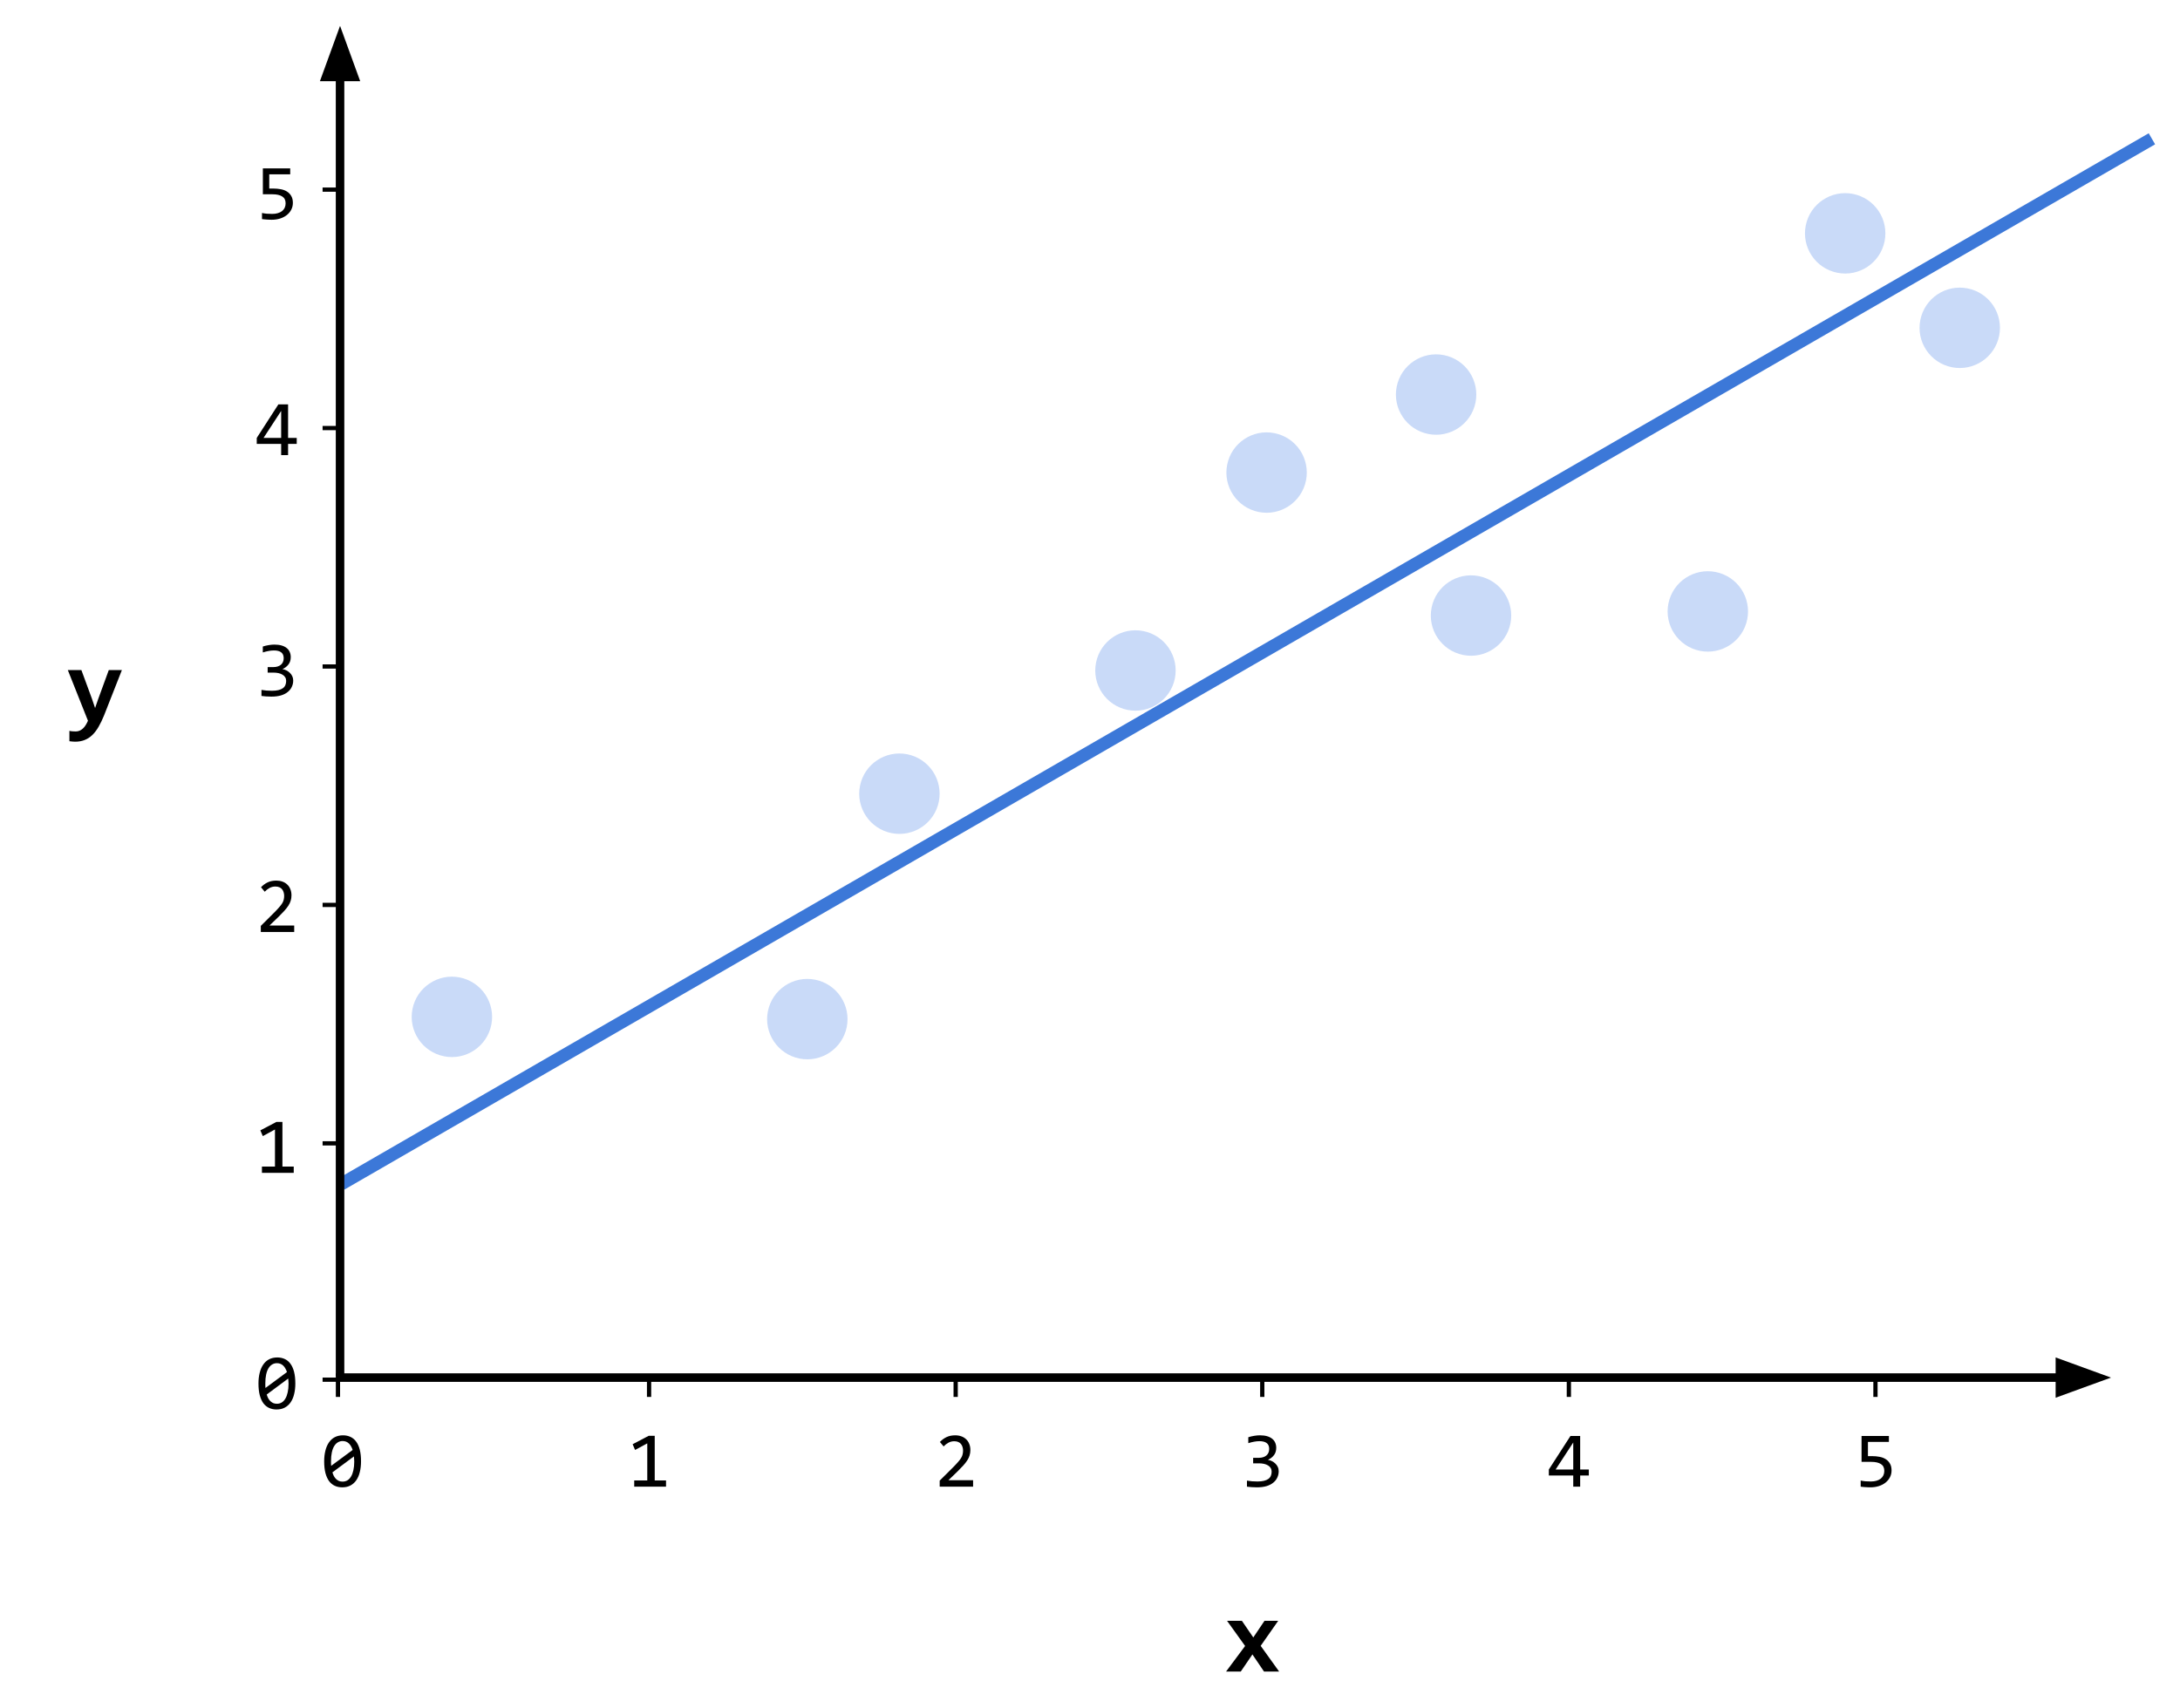
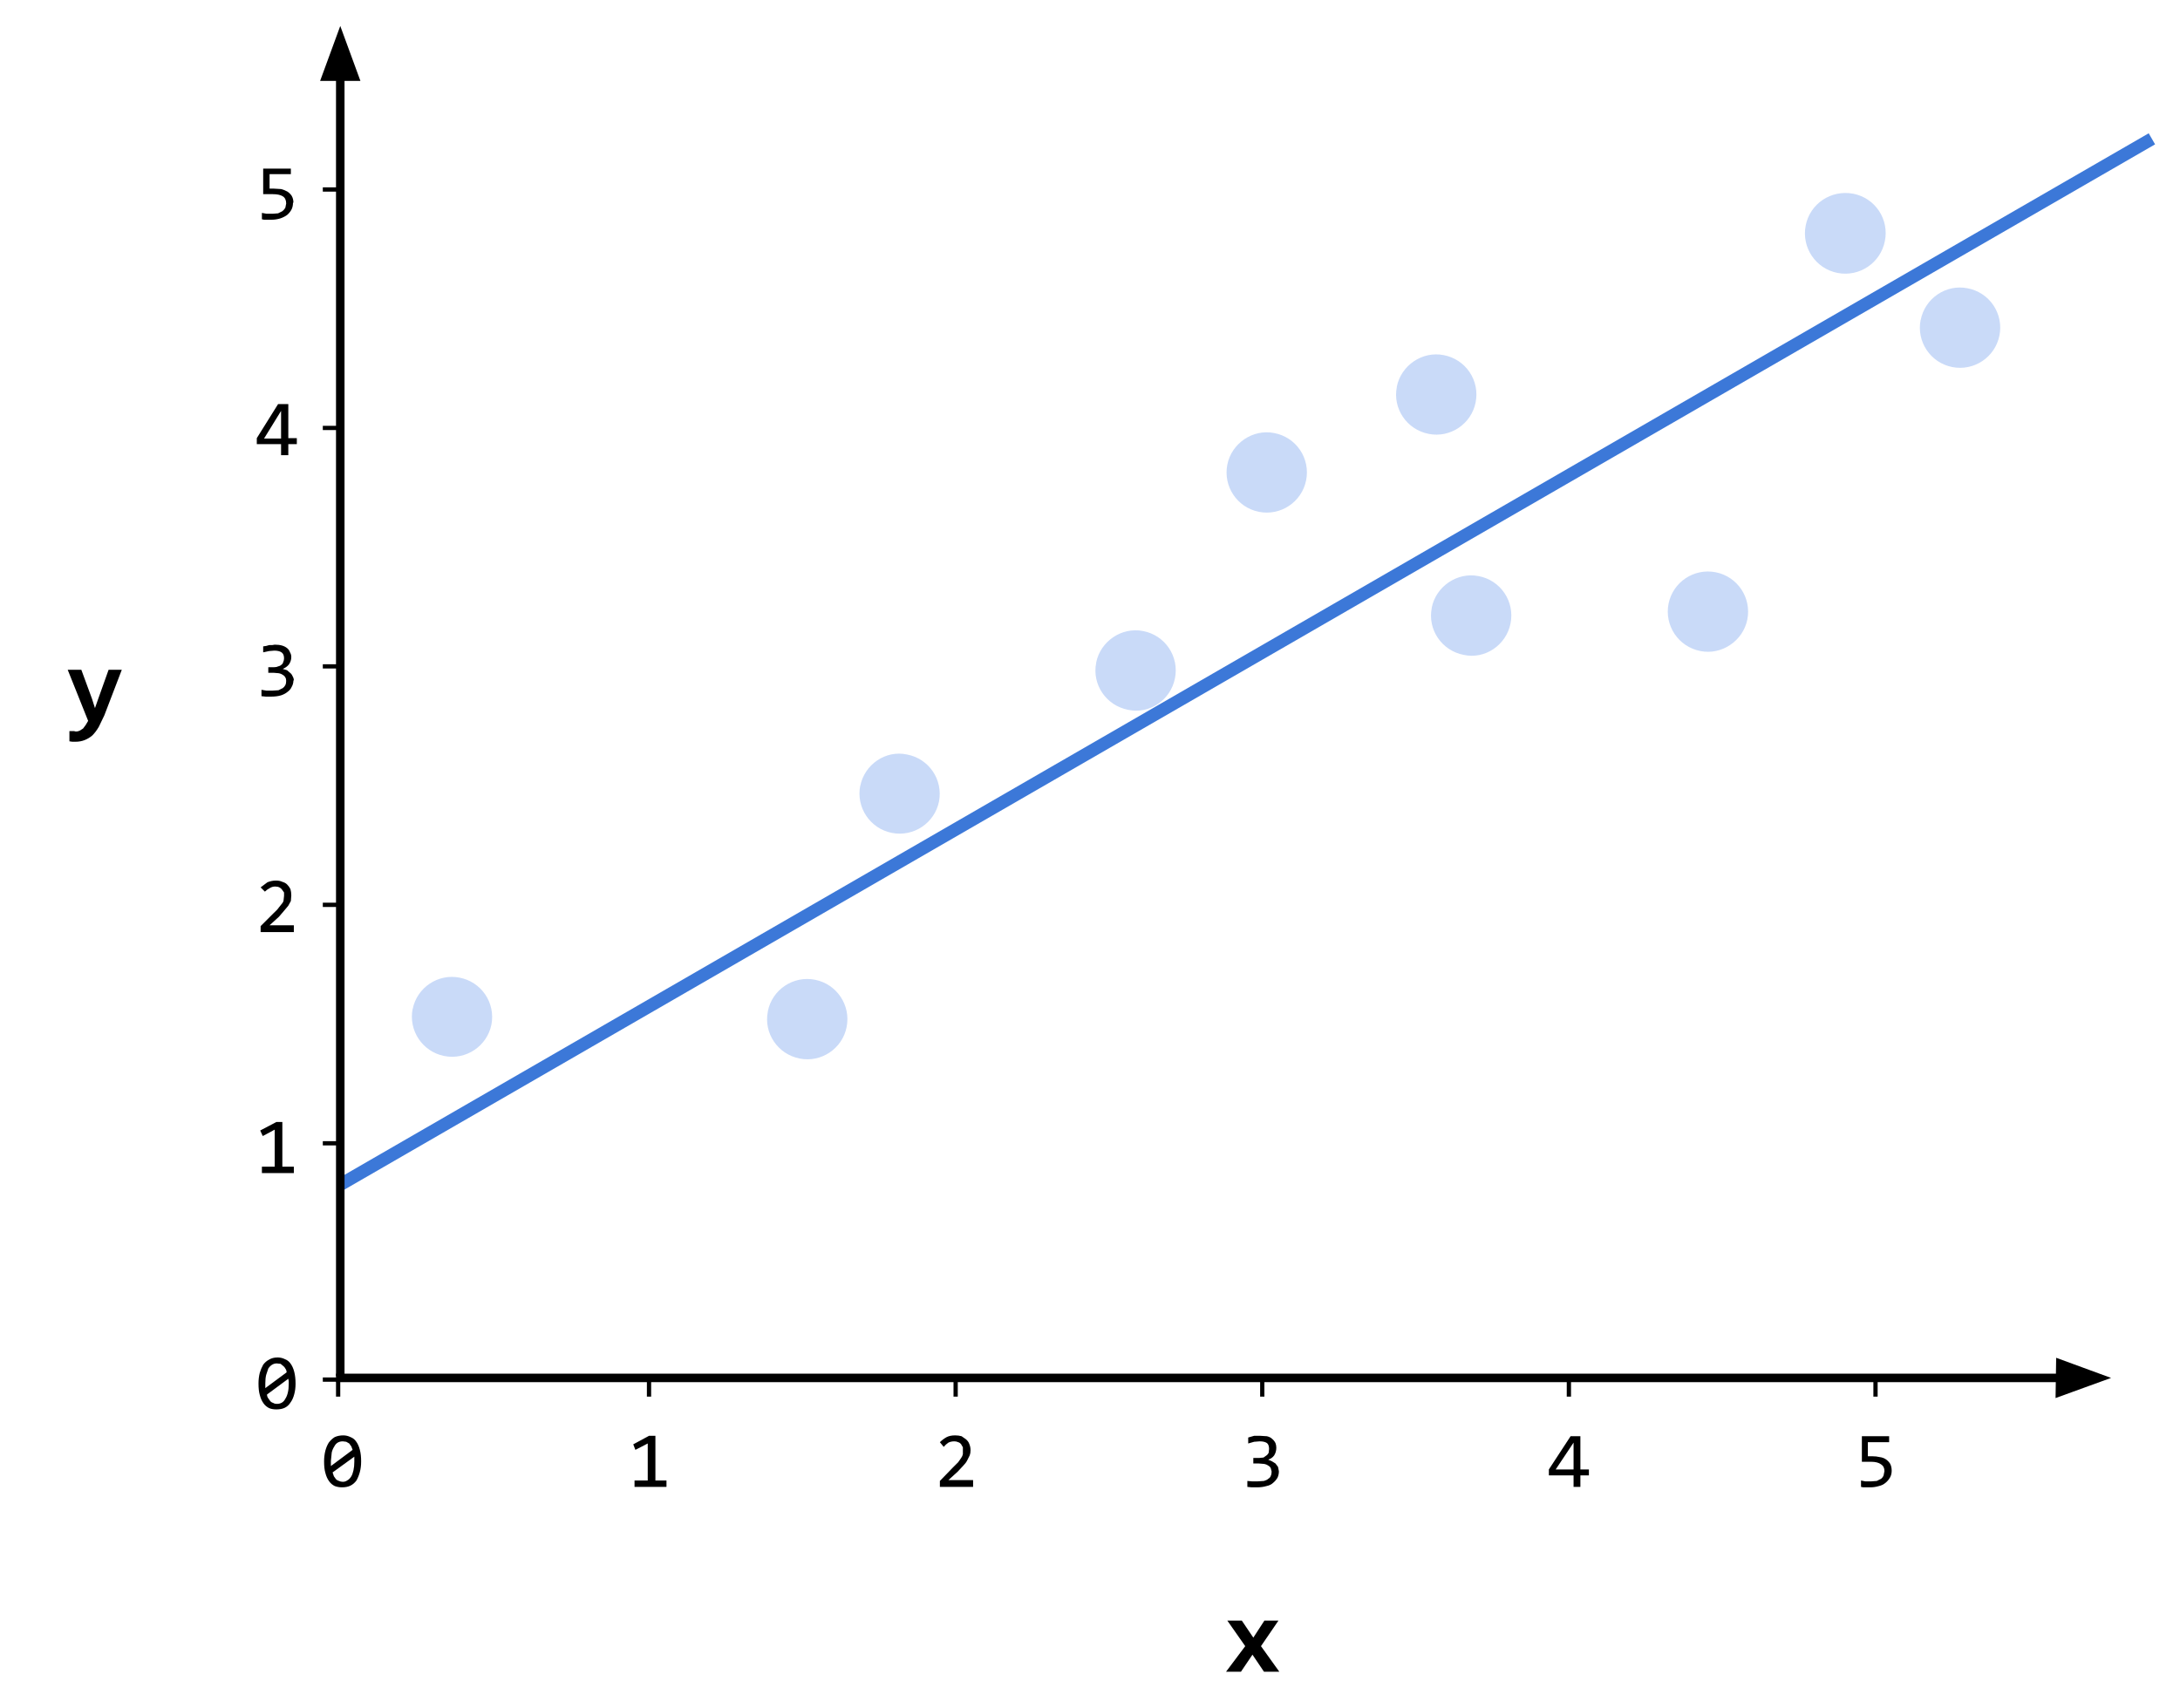
- <svg xmlns="http://www.w3.org/2000/svg" version="1.1" viewBox="0.0 0.0 511.942 400.974" fill="none" stroke="none" stroke-linecap="square" stroke-miterlimit="10">
-   <clipPath id="p.0">
-     <path d="m0 0l511.942 0l0 400.974l-511.942 0l0 -400.974z" clip-rule="nonzero" />
+ <svg xmlns="http://www.w3.org/2000/svg" viewBox="0 0 511.9 401" fill="none" stroke-linecap="square" stroke-miterlimit="10">
+   <clipPath id="a">
+     <path d="M0 0h512v401H0V0z" />
  </clipPath>
-   <g clip-path="url(#p.0)">
-     <path fill="#000000" fill-opacity="0.0" d="m0 0l511.942 0l0 400.974l-511.942 0z" fill-rule="evenodd" />
-     <path fill="#c9daf8" d="m424.054 52.963l0 0c1.018 -5.114 5.988 -8.435 11.102 -7.417l0 0c2.456 0.489 4.617 1.933 6.008 4.015c1.391 2.082 1.898 4.631 1.409 7.087l0 0c-1.018 5.114 -5.988 8.435 -11.102 7.417l0 0c-5.114 -1.018 -8.435 -5.988 -7.417 -11.102z" fill-rule="evenodd" />
-     <path fill="#c9daf8" d="m180.329 237.517l0 0c1.018 -5.114 5.988 -8.435 11.102 -7.417l0 0c2.456 0.489 4.617 1.933 6.008 4.015c1.391 2.082 1.898 4.632 1.409 7.087l0 0c-1.018 5.114 -5.988 8.435 -11.102 7.417l0 0c-5.114 -1.018 -8.435 -5.988 -7.417 -11.102z" fill-rule="evenodd" />
-     <path fill="#c9daf8" d="m336.188 142.73l0 0c1.018 -5.114 5.988 -8.435 11.102 -7.417l0 0c2.456 0.489 4.617 1.933 6.008 4.015c1.391 2.082 1.898 4.632 1.409 7.087l0 0c-1.018 5.114 -5.988 8.435 -11.102 7.417l0 0c-5.114 -1.018 -8.435 -5.988 -7.417 -11.102z" fill-rule="evenodd" />
-     <path fill="#c9daf8" d="m391.8 141.763l0 0c1.018 -5.114 5.988 -8.435 11.102 -7.417l0 0c2.456 0.489 4.617 1.933 6.008 4.015c1.391 2.082 1.898 4.631 1.409 7.087l0 0c-1.018 5.114 -5.988 8.435 -11.102 7.417l0 0c-5.114 -1.018 -8.435 -5.988 -7.417 -11.102z" fill-rule="evenodd" />
-     <path fill="#c9daf8" d="m288.183 109.148l0 0c1.018 -5.114 5.988 -8.435 11.102 -7.417l0 0c2.456 0.489 4.617 1.933 6.008 4.015c1.391 2.082 1.898 4.631 1.409 7.087l0 0c-1.018 5.114 -5.988 8.435 -11.102 7.417l0 0c-5.114 -1.018 -8.435 -5.988 -7.417 -11.102z" fill-rule="evenodd" />
-     <path fill="#c9daf8" d="m450.962 75.153l0 0c1.018 -5.114 5.988 -8.435 11.102 -7.417l0 0c2.456 0.489 4.617 1.933 6.008 4.015c1.391 2.082 1.898 4.632 1.409 7.087l0 0c-1.018 5.114 -5.988 8.435 -11.102 7.417l0 0c-5.114 -1.018 -8.435 -5.988 -7.417 -11.102z" fill-rule="evenodd" />
-     <path fill="#c9daf8" d="m201.957 184.572l0 0c1.018 -5.114 5.988 -8.435 11.102 -7.417l0 0c2.456 0.489 4.617 1.933 6.008 4.015c1.391 2.082 1.898 4.632 1.409 7.087l0 0c-1.018 5.114 -5.988 8.435 -11.102 7.417l0 0c-5.114 -1.018 -8.435 -5.988 -7.417 -11.102z" fill-rule="evenodd" />
-     <path fill="#c9daf8" d="m96.863 236.99l0 0c1.018 -5.114 5.988 -8.435 11.102 -7.417l0 0c2.456 0.489 4.617 1.933 6.008 4.015c1.391 2.082 1.898 4.631 1.409 7.087l0 0c-1.018 5.114 -5.988 8.435 -11.102 7.417l0 0c-5.114 -1.018 -8.435 -5.988 -7.417 -11.102z" fill-rule="evenodd" />
-     <path fill="#c9daf8" d="m327.99 90.825l0 0c1.018 -5.114 5.988 -8.435 11.102 -7.417l0 0c2.456 0.489 4.617 1.933 6.008 4.015c1.391 2.082 1.898 4.631 1.409 7.087l0 0c-1.018 5.114 -5.988 8.435 -11.102 7.417l0 0c-5.114 -1.018 -8.435 -5.988 -7.417 -11.102z" fill-rule="evenodd" />
-     <path fill="#c9daf8" d="m257.388 155.636l0 0c1.018 -5.114 5.988 -8.435 11.102 -7.417l0 0c2.456 0.489 4.617 1.933 6.008 4.015c1.391 2.082 1.898 4.631 1.409 7.087l0 0c-1.018 5.114 -5.988 8.435 -11.102 7.417l0 0c-5.114 -1.018 -8.435 -5.988 -7.417 -11.102z" fill-rule="evenodd" />
-     <path fill="#000000" fill-opacity="0.0" d="m78.855 323.554l416.882 0" fill-rule="evenodd" />
-     <path stroke="#000000" stroke-width="2.0" stroke-linejoin="round" stroke-linecap="butt" d="m78.855 323.554l404.882 0" fill-rule="evenodd" />
-     <path fill="#000000" stroke="#000000" stroke-width="2.0" stroke-linecap="butt" d="m483.737 326.857l9.076 -3.303l-9.076 -3.303z" fill-rule="evenodd" />
-     <path fill="#000000" fill-opacity="0.0" d="m228.213 375.092l131.843 0l0 17.921l-131.843 0z" fill-rule="evenodd" />
-     <path fill="#000000" d="m296.833 392.592l-2.719 -4.016l-2.734 4.016l-3.453 0l4.469 -6.0l-4.234 -5.906l3.484 0l2.672 3.906l2.625 -3.906l3.219 0l-4.109 5.875l4.328 6.031l-3.547 0z" fill-rule="nonzero" />
-     <path fill="#000000" fill-opacity="0.0" d="m4.507 141.811l35.496 0l0 37.858l-35.496 0z" fill-rule="evenodd" />
-     <path fill="#000000" d="m24.454 167.983q-0.625 1.547 -1.297 2.703q-0.672 1.172 -1.484 1.953q-0.812 0.781 -1.812 1.172q-0.984 0.391 -2.203 0.391q-0.297 0 -0.641 -0.031q-0.344 -0.031 -0.719 -0.078l0 -2.438q0.141 0.031 0.328 0.062q0.188 0.031 0.375 0.047q0.203 0.016 0.406 0.016q0.203 0.016 0.391 0.016q0.484 0 0.906 -0.188q0.422 -0.188 0.781 -0.516q0.359 -0.328 0.641 -0.797q0.297 -0.469 0.531 -1.016l-4.734 -11.906l3.188 0l2.484 6.75l0.734 2.172l0.719 -2.078l2.5 -6.844l3.078 0l-4.172 10.609z" fill-rule="nonzero" />
-     <path fill="#000000" fill-opacity="0.0" d="m80.117 278.108l425.228 -245.512" fill-rule="evenodd" />
-     <path stroke="#3c78d8" stroke-width="3.0" stroke-linejoin="round" stroke-linecap="butt" d="m80.117 278.108l425.228 -245.512" fill-rule="evenodd" />
-     <path fill="#000000" fill-opacity="0.0" d="m50.464 249.61l29.134 0l0 37.858l-29.134 0z" fill-rule="evenodd" />
-     <path fill="#000000" d="m68.98 275.459l-7.469 0l0 -1.469l3.062 0l0 -8.703l-2.859 1.547l-0.578 -1.344l3.781 -1.984l1.406 0l0 10.484l2.656 0l0 1.469z" fill-rule="nonzero" />
-     <path fill="#000000" fill-opacity="0.0" d="m50.464 305.038l29.134 0l0 37.858l-29.134 0z" fill-rule="evenodd" />
-     <path fill="#000000" d="m69.355 324.934q0 1.375 -0.281 2.5q-0.266 1.125 -0.828 1.938q-0.547 0.797 -1.375 1.234q-0.812 0.438 -1.938 0.438q-0.953 0 -1.734 -0.359q-0.781 -0.359 -1.344 -1.094q-0.547 -0.75 -0.859 -1.906q-0.297 -1.156 -0.297 -2.75q0 -1.359 0.281 -2.484q0.281 -1.141 0.828 -1.938q0.547 -0.812 1.375 -1.25q0.844 -0.438 1.937 -0.438q0.953 0 1.734 0.359q0.797 0.359 1.344 1.109q0.562 0.75 0.859 1.906q0.297 1.156 0.297 2.734zm-1.594 0.062q0 -0.312 -0.031 -0.609q-0.016 -0.312 -0.047 -0.609l-5.047 3.75q0.141 0.469 0.344 0.875q0.219 0.391 0.516 0.688q0.297 0.281 0.672 0.453q0.375 0.156 0.859 0.156q0.625 0 1.125 -0.297q0.516 -0.312 0.859 -0.906q0.359 -0.594 0.547 -1.469q0.203 -0.875 0.203 -2.031zm-5.453 -0.109q0 0.281 0 0.562q0 0.281 0.031 0.547l5.047 -3.734q-0.141 -0.453 -0.359 -0.828q-0.203 -0.391 -0.5 -0.672q-0.281 -0.281 -0.656 -0.438q-0.375 -0.156 -0.844 -0.156q-0.609 0 -1.125 0.312q-0.5 0.297 -0.859 0.891q-0.359 0.594 -0.547 1.484q-0.188 0.875 -0.188 2.031z" fill-rule="nonzero" />
-     <path fill="#000000" fill-opacity="0.0" d="m50.464 137.61l29.134 0l0 37.858l-29.134 0z" fill-rule="evenodd" />
-     <path fill="#000000" d="m68.855 159.85q0 0.781 -0.328 1.469q-0.312 0.688 -0.953 1.203q-0.625 0.516 -1.594 0.812q-0.969 0.281 -2.25 0.281q-0.719 0 -1.281 -0.047q-0.562 -0.031 -1.047 -0.109l0 -1.422q0.562 0.094 1.188 0.156q0.625 0.047 1.281 0.047q0.891 0 1.516 -0.156q0.641 -0.156 1.047 -0.453q0.406 -0.297 0.578 -0.719q0.188 -0.438 0.188 -0.984q0 -0.484 -0.219 -0.844q-0.219 -0.375 -0.625 -0.609q-0.391 -0.25 -0.938 -0.375q-0.547 -0.125 -1.203 -0.125l-1.359 0l0 -1.297l1.375 0q0.531 0 0.969 -0.141q0.453 -0.141 0.766 -0.406q0.312 -0.266 0.484 -0.656q0.172 -0.391 0.172 -0.875q0 -0.953 -0.594 -1.391q-0.578 -0.438 -1.703 -0.438q-0.609 0 -1.25 0.125q-0.625 0.109 -1.359 0.344l0 -1.391q0.312 -0.109 0.656 -0.188q0.359 -0.094 0.703 -0.141q0.359 -0.062 0.703 -0.094q0.344 -0.031 0.656 -0.031q0.953 0 1.672 0.203q0.719 0.203 1.203 0.594q0.484 0.375 0.719 0.922q0.25 0.547 0.25 1.219q0 1.031 -0.531 1.719q-0.516 0.688 -1.422 1.109q0.469 0.062 0.906 0.281q0.453 0.219 0.812 0.562q0.375 0.344 0.594 0.812q0.219 0.453 0.219 1.031z" fill-rule="nonzero" />
-     <path fill="#000000" fill-opacity="0.0" d="m50.464 193.038l29.134 0l0 37.858l-29.134 0z" fill-rule="evenodd" />
-     <path fill="#000000" d="m69.09 218.887l-7.844 0l0 -1.422l3.078 -3.062q0.75 -0.75 1.219 -1.297q0.484 -0.547 0.75 -0.984q0.266 -0.453 0.344 -0.859q0.094 -0.406 0.094 -0.859q0 -0.438 -0.125 -0.828q-0.109 -0.406 -0.359 -0.703q-0.234 -0.312 -0.641 -0.484q-0.391 -0.172 -0.938 -0.172q-0.75 0 -1.375 0.344q-0.609 0.328 -1.125 0.875l-0.875 -1.047q0.672 -0.719 1.547 -1.141q0.875 -0.422 2.047 -0.422q0.797 0 1.438 0.234q0.656 0.234 1.125 0.688q0.484 0.438 0.734 1.094q0.266 0.641 0.266 1.453q0 0.672 -0.188 1.266q-0.172 0.578 -0.547 1.156q-0.375 0.578 -0.938 1.203q-0.547 0.609 -1.312 1.359l-2.172 2.094l5.797 0l0 1.516z" fill-rule="nonzero" />
-     <path fill="#000000" fill-opacity="0.0" d="m50.464 25.61l29.134 0l0 37.858l-29.134 0z" fill-rule="evenodd" />
-     <path fill="#000000" d="m68.777 47.646q0 0.891 -0.391 1.625q-0.375 0.719 -1.047 1.25q-0.656 0.516 -1.578 0.812q-0.906 0.281 -1.953 0.281q-0.266 0 -0.578 -0.016q-0.297 0 -0.609 -0.031q-0.297 -0.016 -0.594 -0.047q-0.281 -0.031 -0.5 -0.062l0 -1.438q0.484 0.109 1.109 0.172q0.641 0.047 1.297 0.047q0.719 0 1.297 -0.172q0.594 -0.172 1.0 -0.484q0.406 -0.328 0.625 -0.781q0.219 -0.469 0.219 -1.047q0 -1.109 -0.797 -1.609q-0.797 -0.516 -2.281 -0.516l-2.266 0l0 -6.078l6.422 0l0 1.391l-4.922 0l0 3.344l1.031 0q0.859 0 1.672 0.156q0.812 0.141 1.438 0.531q0.641 0.391 1.016 1.047q0.391 0.641 0.391 1.625z" fill-rule="nonzero" />
-     <path fill="#000000" fill-opacity="0.0" d="m50.464 81.038l29.134 0l0 37.858l-29.134 0z" fill-rule="evenodd" />
-     <path fill="#000000" d="m69.683 104.262l-2.031 0l0 2.625l-1.625 0l0 -2.625l-5.734 0l0 -1.406l5.078 -7.875l2.281 0l0 7.875l2.031 0l0 1.406zm-3.656 -7.75l-4.141 6.344l4.141 0l0 -6.344z" fill-rule="nonzero" />
-     <path fill="#000000" fill-opacity="0.0" d="m65.892 323.326l29.134 0l0 37.858l-29.134 0z" fill-rule="evenodd" />
-     <path fill="#000000" d="m84.783 343.222q0 1.375 -0.281 2.5q-0.266 1.125 -0.828 1.938q-0.547 0.797 -1.375 1.234q-0.812 0.438 -1.938 0.438q-0.953 0 -1.734 -0.359q-0.781 -0.359 -1.344 -1.094q-0.547 -0.75 -0.859 -1.906q-0.297 -1.156 -0.297 -2.75q0 -1.359 0.281 -2.484q0.281 -1.141 0.828 -1.938q0.547 -0.812 1.375 -1.25q0.844 -0.438 1.938 -0.438q0.953 0 1.734 0.359q0.797 0.359 1.344 1.109q0.562 0.75 0.859 1.906q0.297 1.156 0.297 2.734zm-1.594 0.062q0 -0.312 -0.031 -0.609q-0.016 -0.312 -0.047 -0.609l-5.047 3.75q0.141 0.469 0.344 0.875q0.219 0.391 0.516 0.688q0.297 0.281 0.672 0.453q0.375 0.156 0.859 0.156q0.625 0 1.125 -0.297q0.516 -0.312 0.859 -0.906q0.359 -0.594 0.547 -1.469q0.203 -0.875 0.203 -2.031zm-5.453 -0.109q0 0.281 0 0.562q0 0.281 0.031 0.547l5.047 -3.734q-0.141 -0.453 -0.359 -0.828q-0.203 -0.391 -0.5 -0.672q-0.281 -0.281 -0.656 -0.438q-0.375 -0.156 -0.844 -0.156q-0.609 0 -1.125 0.312q-0.5 0.297 -0.859 0.891q-0.359 0.594 -0.547 1.484q-0.188 0.875 -0.188 2.031z" fill-rule="nonzero" />
-     <path fill="#000000" fill-opacity="0.0" d="m137.892 323.326l29.134 0l0 37.858l-29.134 0z" fill-rule="evenodd" />
-     <path fill="#000000" d="m156.408 349.175l-7.469 0l0 -1.469l3.062 0l0 -8.703l-2.859 1.547l-0.578 -1.344l3.781 -1.984l1.406 0l0 10.484l2.656 0l0 1.469z" fill-rule="nonzero" />
-     <path fill="#000000" fill-opacity="0.0" d="m209.892 323.326l29.134 0l0 37.858l-29.134 0z" fill-rule="evenodd" />
-     <path fill="#000000" d="m228.518 349.175l-7.844 0l0 -1.422l3.078 -3.062q0.75 -0.75 1.219 -1.297q0.484 -0.547 0.75 -0.984q0.266 -0.453 0.344 -0.859q0.094 -0.406 0.094 -0.859q0 -0.438 -0.125 -0.828q-0.109 -0.406 -0.359 -0.703q-0.234 -0.312 -0.641 -0.484q-0.391 -0.172 -0.938 -0.172q-0.75 0 -1.375 0.344q-0.609 0.328 -1.125 0.875l-0.875 -1.047q0.672 -0.719 1.547 -1.141q0.875 -0.422 2.047 -0.422q0.797 0 1.438 0.234q0.656 0.234 1.125 0.688q0.484 0.438 0.734 1.094q0.266 0.641 0.266 1.453q0 0.672 -0.188 1.266q-0.172 0.578 -0.547 1.156q-0.375 0.578 -0.938 1.203q-0.547 0.609 -1.312 1.359l-2.172 2.094l5.797 0l0 1.516z" fill-rule="nonzero" />
-     <path fill="#000000" fill-opacity="0.0" d="m281.892 323.326l29.134 0l0 37.858l-29.134 0z" fill-rule="evenodd" />
-     <path fill="#000000" d="m300.283 345.566q0 0.781 -0.328 1.469q-0.312 0.688 -0.953 1.203q-0.625 0.516 -1.594 0.812q-0.969 0.281 -2.25 0.281q-0.719 0 -1.281 -0.047q-0.562 -0.031 -1.047 -0.109l0 -1.422q0.562 0.094 1.188 0.156q0.625 0.047 1.281 0.047q0.891 0 1.516 -0.156q0.641 -0.156 1.047 -0.453q0.406 -0.297 0.578 -0.719q0.188 -0.438 0.188 -0.984q0 -0.484 -0.219 -0.844q-0.219 -0.375 -0.625 -0.609q-0.391 -0.25 -0.938 -0.375q-0.547 -0.125 -1.203 -0.125l-1.359 0l0 -1.297l1.375 0q0.531 0 0.969 -0.141q0.453 -0.141 0.766 -0.406q0.312 -0.266 0.484 -0.656q0.172 -0.391 0.172 -0.875q0 -0.953 -0.594 -1.391q-0.578 -0.438 -1.703 -0.438q-0.609 0 -1.25 0.125q-0.625 0.109 -1.359 0.344l0 -1.391q0.312 -0.109 0.656 -0.188q0.359 -0.094 0.703 -0.141q0.359 -0.062 0.703 -0.094q0.344 -0.031 0.656 -0.031q0.953 0 1.672 0.203q0.719 0.203 1.203 0.594q0.484 0.375 0.719 0.922q0.25 0.547 0.25 1.219q0 1.031 -0.531 1.719q-0.516 0.688 -1.422 1.109q0.469 0.062 0.906 0.281q0.453 0.219 0.812 0.562q0.375 0.344 0.594 0.812q0.219 0.453 0.219 1.031z" fill-rule="nonzero" />
-     <path fill="#000000" fill-opacity="0.0" d="m353.892 323.326l29.134 0l0 37.858l-29.134 0z" fill-rule="evenodd" />
-     <path fill="#000000" d="m373.111 346.55l-2.031 0l0 2.625l-1.625 0l0 -2.625l-5.734 0l0 -1.406l5.078 -7.875l2.281 0l0 7.875l2.031 0l0 1.406zm-3.656 -7.75l-4.141 6.344l4.141 0l0 -6.344z" fill-rule="nonzero" />
-     <path fill="#000000" fill-opacity="0.0" d="m425.892 323.326l29.134 0l0 37.858l-29.134 0z" fill-rule="evenodd" />
-     <path fill="#000000" d="m444.205 345.362q0 0.891 -0.391 1.625q-0.375 0.719 -1.047 1.25q-0.656 0.516 -1.578 0.812q-0.906 0.281 -1.953 0.281q-0.266 0 -0.578 -0.016q-0.297 0 -0.609 -0.031q-0.297 -0.016 -0.594 -0.047q-0.281 -0.031 -0.5 -0.062l0 -1.438q0.484 0.109 1.109 0.172q0.641 0.047 1.297 0.047q0.719 0 1.297 -0.172q0.594 -0.172 1.0 -0.484q0.406 -0.328 0.625 -0.781q0.219 -0.469 0.219 -1.047q0 -1.109 -0.797 -1.609q-0.797 -0.516 -2.281 -0.516l-2.266 0l0 -6.078l6.422 0l0 1.391l-4.922 0l0 3.344l1.031 0q0.859 0 1.672 0.156q0.812 0.141 1.438 0.531q0.641 0.391 1.016 1.047q0.391 0.641 0.391 1.625z" fill-rule="nonzero" />
-     <path fill="#000000" fill-opacity="0.0" d="m79.598 44.539l-3.843 0" fill-rule="evenodd" />
-     <path stroke="#000000" stroke-width="1.0" stroke-linejoin="round" stroke-linecap="butt" d="m79.598 44.539l-3.843 0" fill-rule="evenodd" />
-     <path fill="#000000" fill-opacity="0.0" d="m79.598 100.539l-3.843 0" fill-rule="evenodd" />
-     <path stroke="#000000" stroke-width="1.0" stroke-linejoin="round" stroke-linecap="butt" d="m79.598 100.539l-3.843 0" fill-rule="evenodd" />
-     <path fill="#000000" fill-opacity="0.0" d="m79.598 156.539l-3.843 0" fill-rule="evenodd" />
-     <path stroke="#000000" stroke-width="1.0" stroke-linejoin="round" stroke-linecap="butt" d="m79.598 156.539l-3.843 0" fill-rule="evenodd" />
-     <path fill="#000000" fill-opacity="0.0" d="m79.598 212.539l-3.843 0" fill-rule="evenodd" />
-     <path stroke="#000000" stroke-width="1.0" stroke-linejoin="round" stroke-linecap="butt" d="m79.598 212.539l-3.843 0" fill-rule="evenodd" />
-     <path fill="#000000" fill-opacity="0.0" d="m79.598 268.539l-3.843 0" fill-rule="evenodd" />
-     <path stroke="#000000" stroke-width="1.0" stroke-linejoin="round" stroke-linecap="butt" d="m79.598 268.539l-3.843 0" fill-rule="evenodd" />
-     <path fill="#000000" fill-opacity="0.0" d="m79.598 324.045l-3.843 0" fill-rule="evenodd" />
-     <path stroke="#000000" stroke-width="1.0" stroke-linejoin="round" stroke-linecap="butt" d="m79.598 324.045l-3.843 0" fill-rule="evenodd" />
-     <path fill="#000000" fill-opacity="0.0" d="m79.364 328.091l0 -3.843" fill-rule="evenodd" />
-     <path stroke="#000000" stroke-width="1.0" stroke-linejoin="round" stroke-linecap="butt" d="m79.364 328.091l0 -3.843" fill-rule="evenodd" />
-     <path fill="#000000" fill-opacity="0.0" d="m152.426 328.091l0 -3.843" fill-rule="evenodd" />
-     <path stroke="#000000" stroke-width="1.0" stroke-linejoin="round" stroke-linecap="butt" d="m152.426 328.091l0 -3.843" fill-rule="evenodd" />
-     <path fill="#000000" fill-opacity="0.0" d="m224.426 328.091l0 -3.843" fill-rule="evenodd" />
-     <path stroke="#000000" stroke-width="1.0" stroke-linejoin="round" stroke-linecap="butt" d="m224.426 328.091l0 -3.843" fill-rule="evenodd" />
-     <path fill="#000000" fill-opacity="0.0" d="m296.426 328.091l0 -3.843" fill-rule="evenodd" />
-     <path stroke="#000000" stroke-width="1.0" stroke-linejoin="round" stroke-linecap="butt" d="m296.426 328.091l0 -3.843" fill-rule="evenodd" />
-     <path fill="#000000" fill-opacity="0.0" d="m368.426 328.091l0 -3.843" fill-rule="evenodd" />
-     <path stroke="#000000" stroke-width="1.0" stroke-linejoin="round" stroke-linecap="butt" d="m368.426 328.091l0 -3.843" fill-rule="evenodd" />
-     <path fill="#000000" fill-opacity="0.0" d="m440.426 328.091l0 -3.843" fill-rule="evenodd" />
-     <path stroke="#000000" stroke-width="1.0" stroke-linejoin="round" stroke-linecap="butt" d="m440.426 328.091l0 -3.843" fill-rule="evenodd" />
-     <path fill="#000000" fill-opacity="0.0" d="m79.856 323.238l0 -317.165" fill-rule="evenodd" />
-     <path stroke="#000000" stroke-width="2.0" stroke-linejoin="round" stroke-linecap="butt" d="m79.856 323.238l0 -305.165" fill-rule="evenodd" />
-     <path fill="#000000" stroke="#000000" stroke-width="2.0" stroke-linecap="butt" d="m83.16 18.073l-3.303 -9.076l-3.303 9.076z" fill-rule="evenodd" />
+   <g clip-path="url(#a)">
+     <path fill="none" d="M0 0h512v401H0z" />
+     <path fill="#c9daf8" d="M424 53c1-5.2 6-8.5 11.2-7.5a9.4 9.4 0 017.4 11.1A9.4 9.4 0 11424 53zM180.3 237.5a9.4 9.4 0 0118.5 3.7c-1 5.1-6 8.4-11 7.4-5.2-1-8.5-6-7.5-11zM336.2 142.7c1-5 6-8.4 11-7.4a9.4 9.4 0 017.5 11.1c-1 5.1-6 8.5-11 7.4-5.2-1-8.5-6-7.5-11zM391.8 141.8a9.4 9.4 0 1118.5 3.7c-1 5-6 8.4-11 7.4-5.2-1-8.5-6-7.5-11.1zM288.2 109.1c1-5 6-8.4 11-7.4a9.4 9.4 0 017.5 11.1 9.4 9.4 0 11-18.5-3.7zM451 75.2c1-5.2 6-8.5 11-7.5a9.4 9.4 0 017.5 11.1 9.4 9.4 0 11-18.5-3.7zM202 184.6c1-5.1 6-8.5 11-7.4a9.4 9.4 0 017.5 11 9.4 9.4 0 11-18.5-3.7zM96.9 237c1-5.1 6-8.4 11-7.4a9.4 9.4 0 017.5 11 9.4 9.4 0 11-18.5-3.7zM328 90.8c1-5 6-8.4 11-7.4a9.4 9.4 0 017.5 11.1c-1 5.1-6 8.4-11 7.4-5.2-1-8.5-6-7.5-11zM257.4 155.6c1-5 6-8.4 11-7.4a9.4 9.4 0 017.5 11.1c-1 5.1-6 8.5-11 7.4-5.2-1-8.5-6-7.5-11z" fill-rule="evenodd" />
+     <path fill="none" d="M78.9 323.6h416.8" />
+     <path stroke="#000" stroke-width="2" stroke-linejoin="round" stroke-linecap="butt" d="M78.9 323.6h404.8" />
+     <path fill="#000" stroke="#000" stroke-width="2" stroke-linecap="butt" d="M483.7 326.9l9.1-3.3-9-3.3z" fill-rule="evenodd" />
+     <path fill="none" d="M228.2 375h131.9v18H228.2z" />
+     <path fill="#000" d="M296.8 392.6l-2.7-4-2.7 4h-3.5l4.5-6-4.2-6h3.4l2.7 4 2.6-4h3.3l-4.1 6 4.3 6h-3.6z" />
+     <path fill="none" d="M4.5 141.8H40v37.9H4.5z" />
+     <path fill="#000" d="M24.5 168l-1.3 2.7q-.7 1.2-1.5 2-.8.7-1.8 1.1-1 .4-2.2.4H17l-.7-.1v-2.4h1.1l.4.1q.5 0 .9-.2l.8-.5.6-.8.6-1-4.8-12h3.2l2.5 6.8.7 2.2.7-2 2.5-7h3.1L24.5 168z" />
+     <path fill="none" d="M80.1 278.1L505.3 32.6" />
+     <path stroke="#3c78d8" stroke-width="3" stroke-linejoin="round" stroke-linecap="butt" d="M80.1 278.1L505.3 32.6" />
+     <path fill="none" d="M50.5 249.6h29.1v37.9H50.5z" />
+     <path fill="#000" d="M69 275.5h-7.5V274h3v-8.7l-2.8 1.5-.6-1.3 3.8-2h1.4V274H69v1.5z" />
+     <path fill="none" d="M50.5 305h29.1V343H50.5z" />
+     <path fill="#000" d="M69.4 325q0 1.3-.3 2.4-.3 1.2-.9 2-.5.8-1.3 1.2-.8.4-2 .4-1 0-1.7-.3-.8-.4-1.3-1.1-.6-.8-.9-2-.3-1-.3-2.7 0-1.3.3-2.5.3-1 .8-1.9.6-.8 1.4-1.2.8-.5 2-.5.9 0 1.7.4.8.3 1.3 1 .6.8.9 2 .3 1.2.3 2.7zm-1.6 0v-.6l-.1-.6-5 3.7q0 .5.3.9l.5.7q.3.3.7.4.3.2.8.2.7 0 1.2-.3t.8-.9q.4-.6.6-1.5.2-.8.2-2zm-5.5-.1v1.1l5-3.7q0-.5-.3-.9-.2-.4-.5-.6l-.6-.5-.9-.1q-.6 0-1.1.3-.5.3-.9.9l-.5 1.5q-.2.8-.2 2z" />
+     <path fill="none" d="M50.5 137.6h29.1v37.9H50.5z" />
+     <path fill="#000" d="M68.9 159.8q0 .8-.4 1.5-.3.7-1 1.2-.6.5-1.5.8-1 .3-2.3.3h-1.3l-1-.1V162l1.2.2h1.3l1.5-.1 1-.5q.4-.3.6-.7.2-.4.2-1 0-.5-.2-.8-.2-.4-.6-.6-.4-.3-1-.4l-1.2-.1H63v-1.3h1.3q.6 0 1-.2.5-.1.8-.4.3-.2.4-.6.2-.4.2-.9 0-1-.6-1.4-.6-.4-1.7-.4l-1.2.1-1.4.3v-1.4l.7-.1.7-.2h.7l.6-.1q1 0 1.7.2t1.2.6q.5.4.7 1 .3.5.3 1.1 0 1-.6 1.8-.5.6-1.4 1l1 .3.7.6q.4.3.6.8.3.5.3 1z" />
+     <path fill="none" d="M50.5 193h29.1V231H50.5z" />
+     <path fill="#000" d="M69 218.9h-7.8v-1.4l3.1-3.1q.8-.7 1.2-1.3l.8-1q.3-.4.3-.8l.1-.9v-.8l-.5-.7q-.2-.3-.6-.5-.4-.2-1-.2-.7 0-1.3.4-.6.3-1.1.8l-1-1 1.6-1.2q1-.4 2-.4.9 0 1.5.3.7.2 1.1.6.5.5.8 1.1.2.7.2 1.5l-.1 1.3-.6 1.1-1 1.2-1.2 1.4-2.2 2H69v1.6z" />
+     <path fill="none" d="M50.5 25.6h29.1v37.9H50.5z" />
+     <path fill="#000" d="M68.8 47.6q0 1-.4 1.7t-1 1.2q-.7.5-1.6.8-1 .3-2 .3H62l-.5-.1V50l1.1.2H64l1.3-.1 1-.5q.4-.3.7-.8l.2-1q0-1.2-.8-1.7t-2.3-.5h-2.3v-6h6.5v1.3h-5v3.4h1l1.7.1q.8.2 1.5.6.6.4 1 1 .4.7.4 1.6z" />
+     <path fill="none" d="M50.5 81h29.1V119H50.5z" />
+     <path fill="#000" d="M69.7 104.3h-2v2.6H66v-2.6h-5.7v-1.4l5-8h2.4v8h2v1.4zM66 96.5L62 103H66v-6.4z" />
+     <path fill="none" d="M65.9 323.3H95v37.9H66z" />
+     <path fill="#000" d="M84.8 343.2q0 1.4-.3 2.5t-.8 2q-.6.8-1.4 1.2-.8.4-2 .4-.9 0-1.7-.3-.8-.4-1.3-1.1-.6-.8-.9-2-.3-1-.3-2.7 0-1.3.3-2.5.3-1.1.8-1.9.6-.8 1.4-1.3.9-.4 2-.4.9 0 1.7.4.8.3 1.3 1 .6.8.9 2 .3 1.1.3 2.7zm-1.6 0v-.5-.6l-5.1 3.7.3.9.5.7q.3.3.7.4.4.2.9.2.6 0 1-.3.6-.3 1-1 .3-.5.5-1.4.2-.9.2-2zm-5.5 0v1.1l5.1-3.8-.3-.8-.5-.7-.7-.4-.8-.1q-.7 0-1.2.3t-.8.9q-.4.6-.6 1.4l-.2 2z" />
+     <path fill="none" d="M137.9 323.3H167v37.9H138z" />
+     <path fill="#000" d="M156.4 349.2H149v-1.5h3.1V339l-2.9 1.5-.5-1.3 3.7-2h1.5v10.5h2.6v1.5z" />
+     <path fill="none" d="M209.9 323.3H239v37.9H210z" />
+     <path fill="#000" d="M228.5 349.2h-7.8v-1.4l3-3.1 1.3-1.3.7-1q.3-.4.4-.9v-.8-.8l-.4-.7q-.3-.4-.7-.5-.4-.2-.9-.2-.8 0-1.4.3-.6.4-1.1 1l-.9-1.1q.7-.7 1.6-1.2.8-.4 2-.4.8 0 1.5.2l1 .7q.6.5.8 1.1.3.7.3 1.5 0 .7-.2 1.2l-.6 1.2q-.3.6-.9 1.2l-1.3 1.4-2.2 2h5.8v1.6z" />
+     <path fill="none" d="M281.9 323.3H311v37.9H282z" />
+     <path fill="#000" d="M300.3 345.6q0 .7-.3 1.4-.4.7-1 1.2-.6.6-1.6.8-1 .3-2.2.3h-1.3l-1-.1v-1.4l1.1.1h1.3l1.5-.1q.7-.2 1-.5.5-.3.6-.7.2-.4.2-1l-.2-.8q-.2-.4-.6-.6-.4-.3-1-.4l-1.2-.1h-1.3v-1.3h1.4l1-.1.7-.5q.3-.2.5-.6l.1-.9q0-1-.5-1.4-.6-.4-1.7-.4l-1.3.1-1.4.4v-1.4l.7-.2.7-.2h1.4l1.6.1q.8.2 1.2.6.5.4.8 1 .2.5.2 1.1 0 1-.5 1.8-.5.7-1.4 1l.9.4.8.5.6.8.2 1z" />
+     <path fill="none" d="M353.9 323.3H383v37.9H354z" />
+     <path fill="#000" d="M373.1 346.5h-2v2.7h-1.6v-2.7h-5.8v-1.4l5.1-7.8h2.3v7.8h2v1.4zm-3.6-7.7l-4.2 6.3h4.2v-6.3z" />
+     <path fill="none" d="M425.9 323.3H455v37.9H426z" />
+     <path fill="#000" d="M444.2 345.4q0 .9-.4 1.6-.4.7-1 1.2-.7.6-1.6.8-1 .3-2 .3h-1.7l-.5-.1v-1.5l1 .2h1.4l1.3-.1 1-.5q.4-.3.6-.8l.2-1q0-1.1-.8-1.6-.8-.6-2.3-.6h-2.2v-6h6.4v1.4h-5v3.3h1q1 0 1.8.2.8.1 1.4.5.6.4 1 1 .4.7.4 1.7z" />
+     <path fill="none" d="M79.6 44.5h-3.8" />
+     <path stroke="#000" stroke-linejoin="round" stroke-linecap="butt" d="M79.6 44.5h-3.8" />
+     <path fill="none" d="M79.6 100.5h-3.8" />
+     <path stroke="#000" stroke-linejoin="round" stroke-linecap="butt" d="M79.6 100.5h-3.8" />
+     <path fill="none" d="M79.6 156.5h-3.8" />
+     <path stroke="#000" stroke-linejoin="round" stroke-linecap="butt" d="M79.6 156.5h-3.8" />
+     <path fill="none" d="M79.6 212.5h-3.8" />
+     <path stroke="#000" stroke-linejoin="round" stroke-linecap="butt" d="M79.6 212.5h-3.8" />
+     <path fill="none" d="M79.6 268.5h-3.8" />
+     <path stroke="#000" stroke-linejoin="round" stroke-linecap="butt" d="M79.6 268.5h-3.8" />
+     <path fill="none" d="M79.6 324h-3.8" />
+     <path stroke="#000" stroke-linejoin="round" stroke-linecap="butt" d="M79.6 324h-3.8" />
+     <path fill="none" d="M79.4 328v-3.8" />
+     <path stroke="#000" stroke-linejoin="round" stroke-linecap="butt" d="M79.4 328v-3.8" />
+     <path fill="none" d="M152.4 328v-3.8" />
+     <path stroke="#000" stroke-linejoin="round" stroke-linecap="butt" d="M152.4 328v-3.8" />
+     <path fill="none" d="M224.4 328v-3.8" />
+     <path stroke="#000" stroke-linejoin="round" stroke-linecap="butt" d="M224.4 328v-3.8" />
+     <path fill="none" d="M296.4 328v-3.8" />
+     <path stroke="#000" stroke-linejoin="round" stroke-linecap="butt" d="M296.4 328v-3.8" />
+     <path fill="none" d="M368.4 328v-3.8" />
+     <path stroke="#000" stroke-linejoin="round" stroke-linecap="butt" d="M368.4 328v-3.8" />
+     <path fill="none" d="M440.4 328v-3.8" />
+     <path stroke="#000" stroke-linejoin="round" stroke-linecap="butt" d="M440.4 328v-3.8" />
+     <path fill="none" d="M79.9 323.2V6.1" />
+     <path stroke="#000" stroke-width="2" stroke-linejoin="round" stroke-linecap="butt" d="M79.9 323.2V18.1" />
+     <path fill="#000" stroke="#000" stroke-width="2" stroke-linecap="butt" d="M83.2 18l-3.3-9-3.3 9z" fill-rule="evenodd" />
  </g>
</svg>
